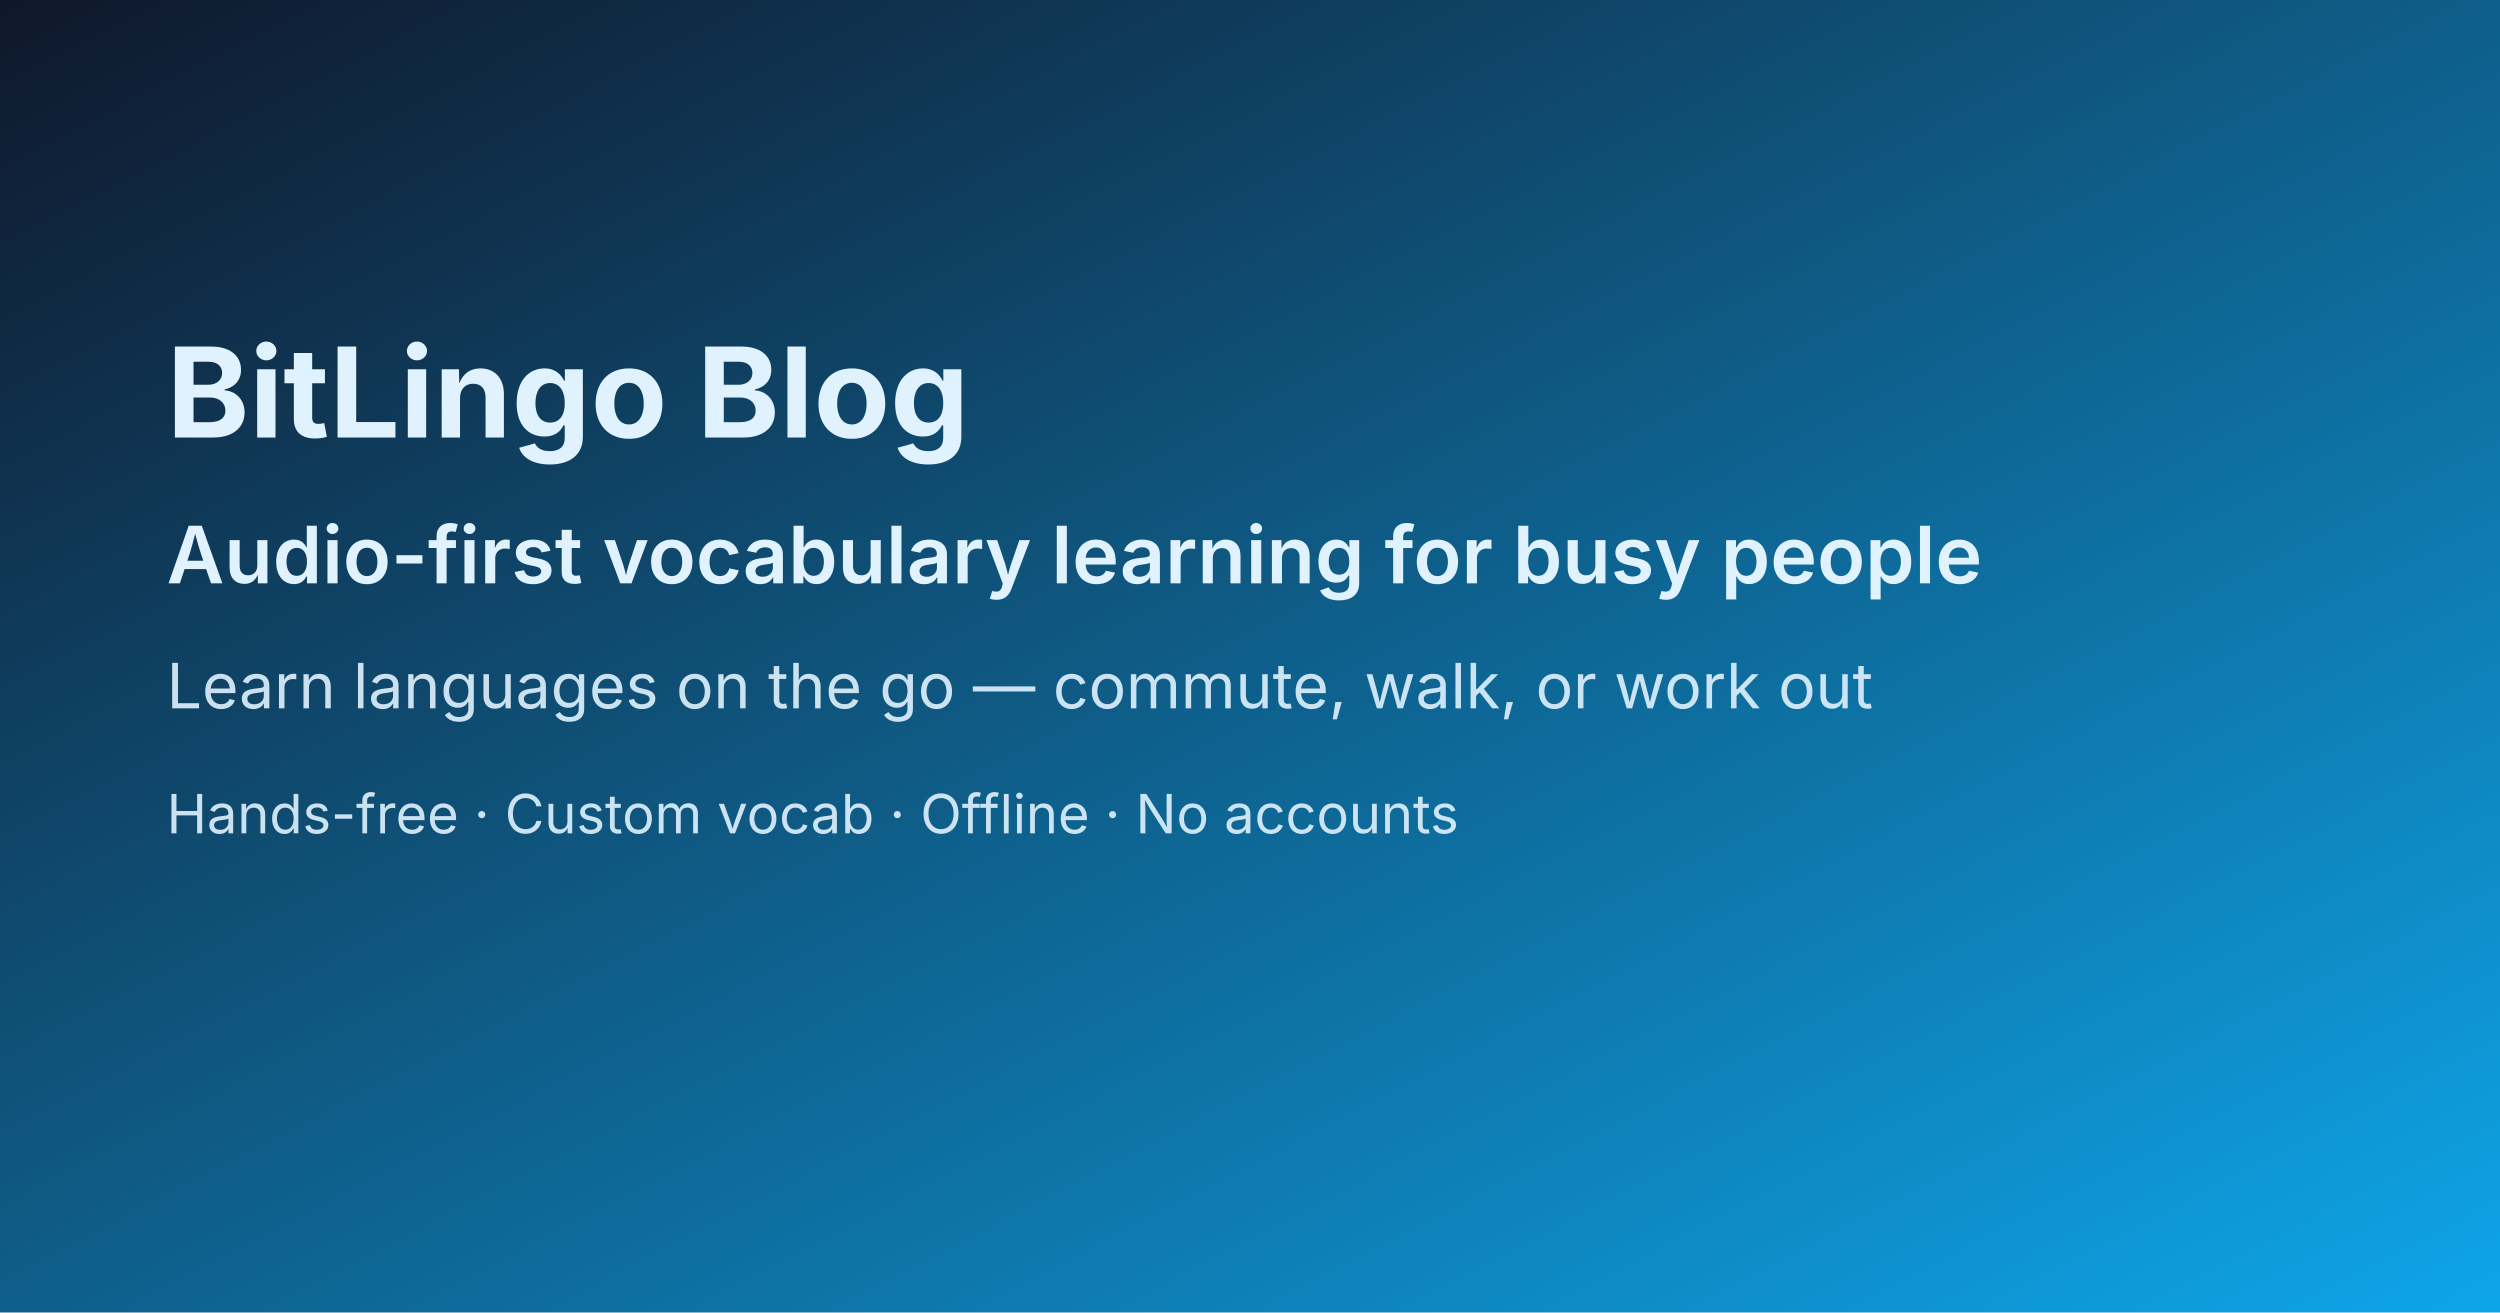
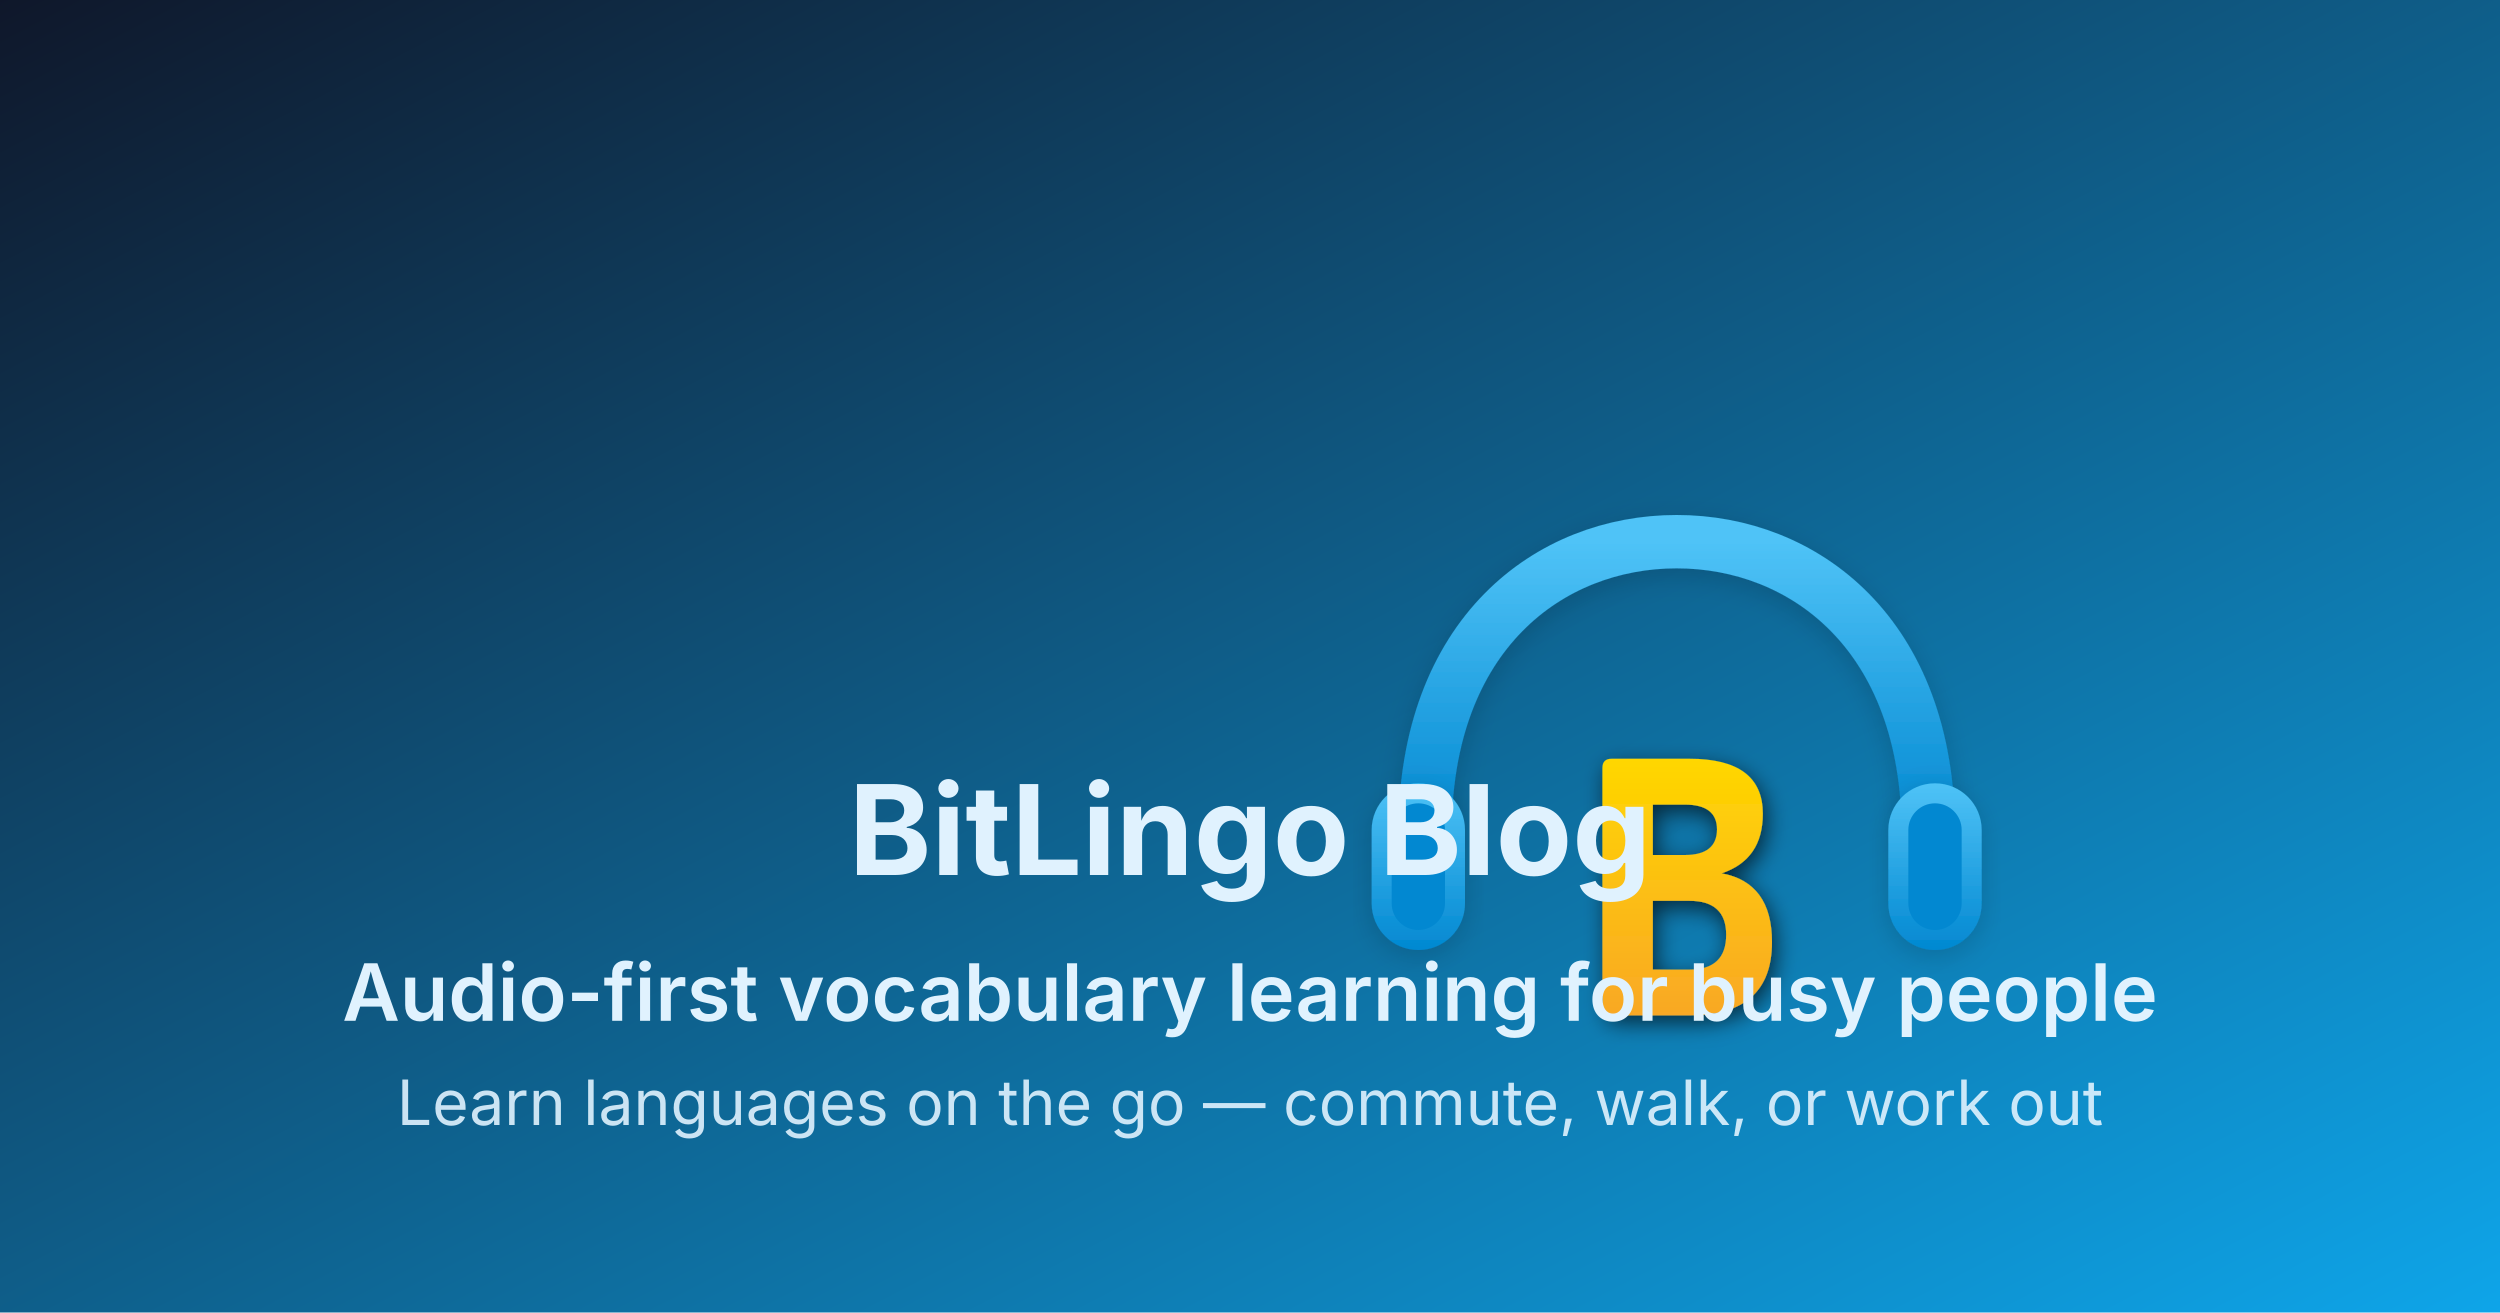
<svg xmlns="http://www.w3.org/2000/svg" width="1200" height="630" viewBox="0 0 1200 630" role="img" aria-labelledby="title desc">
  <defs>
    <linearGradient id="bg" x1="0%" y1="0%" x2="100%" y2="100%">
      <stop offset="0%" stop-color="#0f172a" />
      <stop offset="100%" stop-color="#0ea5e9" />
    </linearGradient>
+     <linearGradient id="blueGrad" x1="0%" y1="0%" x2="0%" y2="100%">
+       <stop offset="0%" style="stop-color:#4fc3f7" />
+       <stop offset="100%" style="stop-color:#0288d1" />
+     </linearGradient>
+     <linearGradient id="goldGrad" x1="0%" y1="0%" x2="0%" y2="100%">
+       <stop offset="0%" style="stop-color:#ffd700" />
+       <stop offset="100%" style="stop-color:#f9a825" />
+     </linearGradient>
+     <filter id="shadow" x="-20%" y="-20%" width="140%" height="140%">
+       <feDropShadow dx="0" dy="4" stdDeviation="8" flood-color="#000" flood-opacity="0.15" />
+     </filter>
+     <filter id="bShadow" x="-50%" y="-50%" width="200%" height="200%">
+       <feDropShadow dx="4" dy="8" stdDeviation="12" flood-color="#000000" flood-opacity="0.65" />
+     </filter>
  </defs>
  <rect width="1200" height="630" fill="url(#bg)" />
+   <g transform="translate(600, 200) scale(0.8)">
+     <path d="M105 250 C105 130, 180 75, 256 75 C332 75, 407 130, 407 250" fill="none" stroke="url(#blueGrad)" stroke-width="32" stroke-linecap="round" filter="url(#shadow)" />
+     <rect x="73" y="220" width="56" height="100" rx="28" fill="url(#blueGrad)" filter="url(#shadow)" />
+     <rect x="85" y="232" width="32" height="76" rx="16" fill="#0288d1" />
+     <rect x="383" y="220" width="56" height="100" rx="28" fill="url(#blueGrad)" filter="url(#shadow)" />
+     <rect x="395" y="232" width="32" height="76" rx="16" fill="#0288d1" />
+     <g filter="url(#bShadow)" transform="translate(256, 285) scale(0.55) translate(-256, -285)">
+       <path d="M175 150                 Q175 140, 185 140 L270 140                 Q350 140, 350 200 Q350 250, 305 265                Q360 275, 360 340 Q360 420, 270 420 L185 420                 Q175 420, 175 410 Z                M230 190 L230 245 L265 245 Q300 245, 300 217 Q300 190, 265 190 Z                M230 295 L230 370 L270 370 Q310 370, 310 332 Q310 295, 270 295 Z" fill="url(#goldGrad)" />
+     </g>
+   </g>
  <g fill="#e0f2fe" font-family="Inter, system-ui, -apple-system, Segoe UI, sans-serif">
-     <text x="80" y="210" font-size="60" font-weight="700">BitLingo Blog</text>
-     <text x="80" y="280" font-size="38" font-weight="600">Audio-first vocabulary learning for busy people</text>
-     <text x="80" y="340" font-size="30" opacity="0.9">Learn languages on the go — commute, walk, or work out</text>
-     <text x="80" y="400" font-size="26" opacity="0.9">Hands-free · Custom vocab · Offline · No accounts</text>
+     <text x="600" y="420" font-size="60" font-weight="700" text-anchor="middle">BitLingo Blog</text>
+     <text x="600" y="490" font-size="38" font-weight="600" text-anchor="middle">Audio-first vocabulary learning for busy people</text>
+     <text x="600" y="540" font-size="30" opacity="0.9" text-anchor="middle">Learn languages on the go — commute, walk, or work out</text>
  </g>
</svg>
